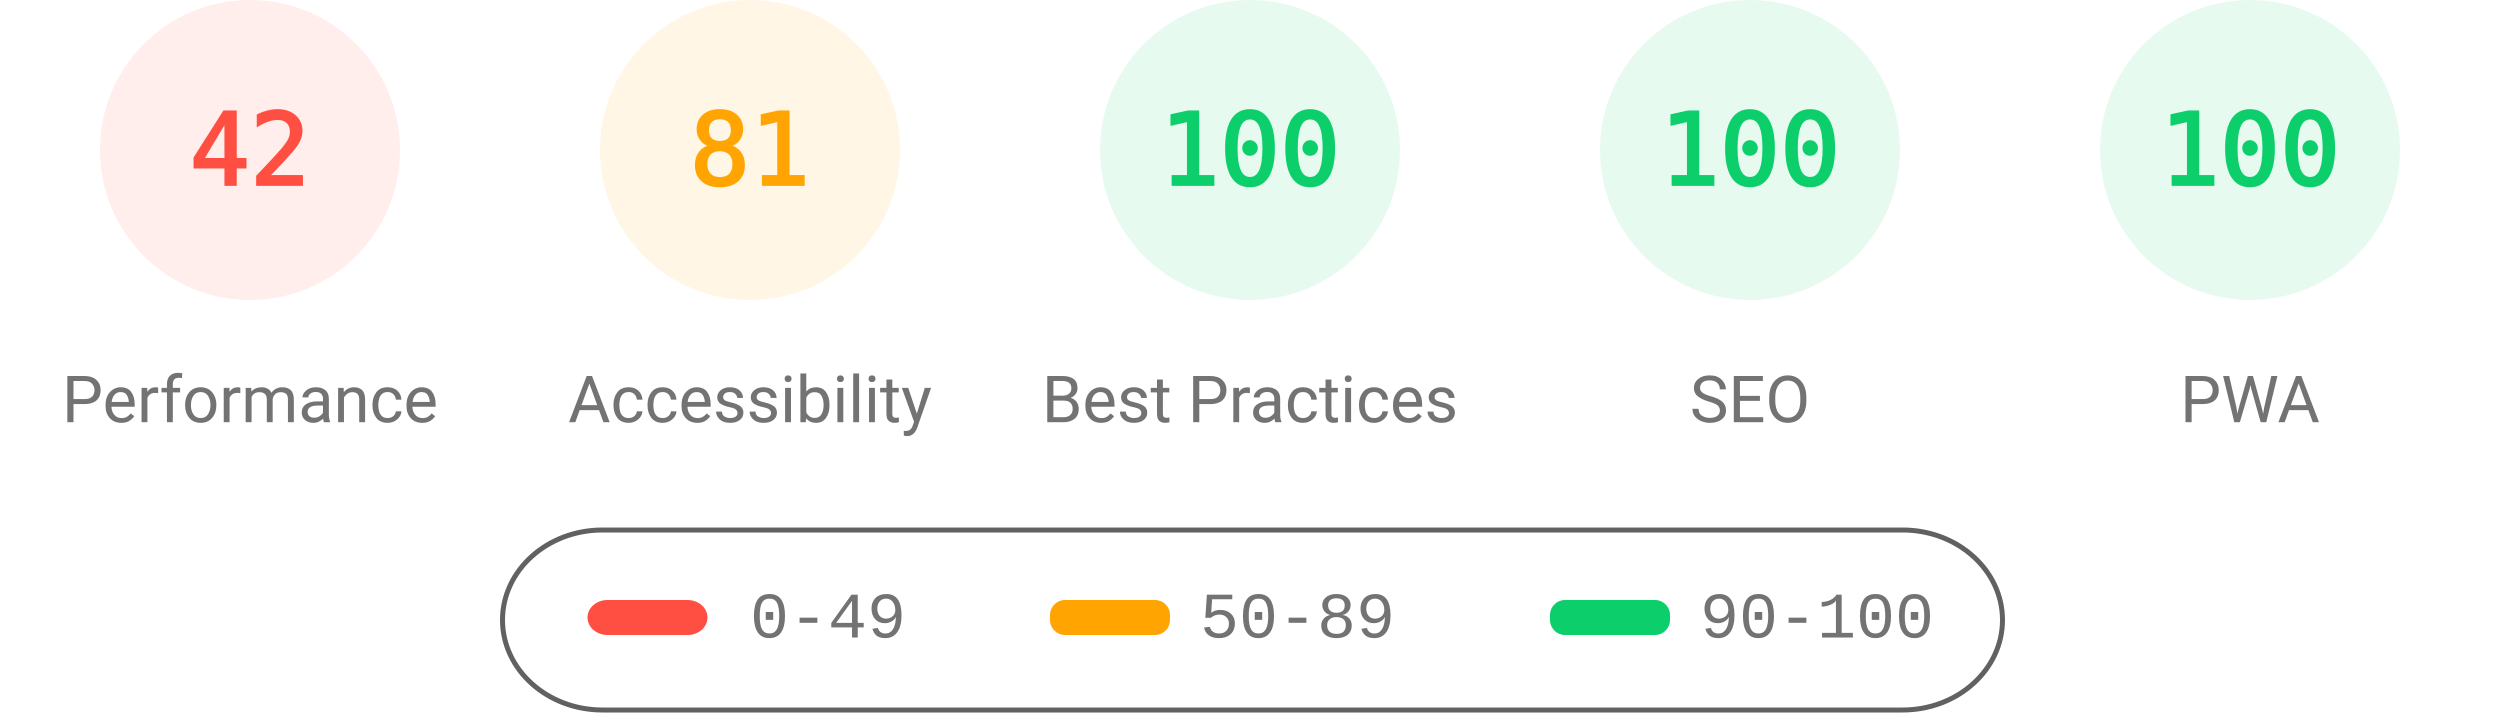
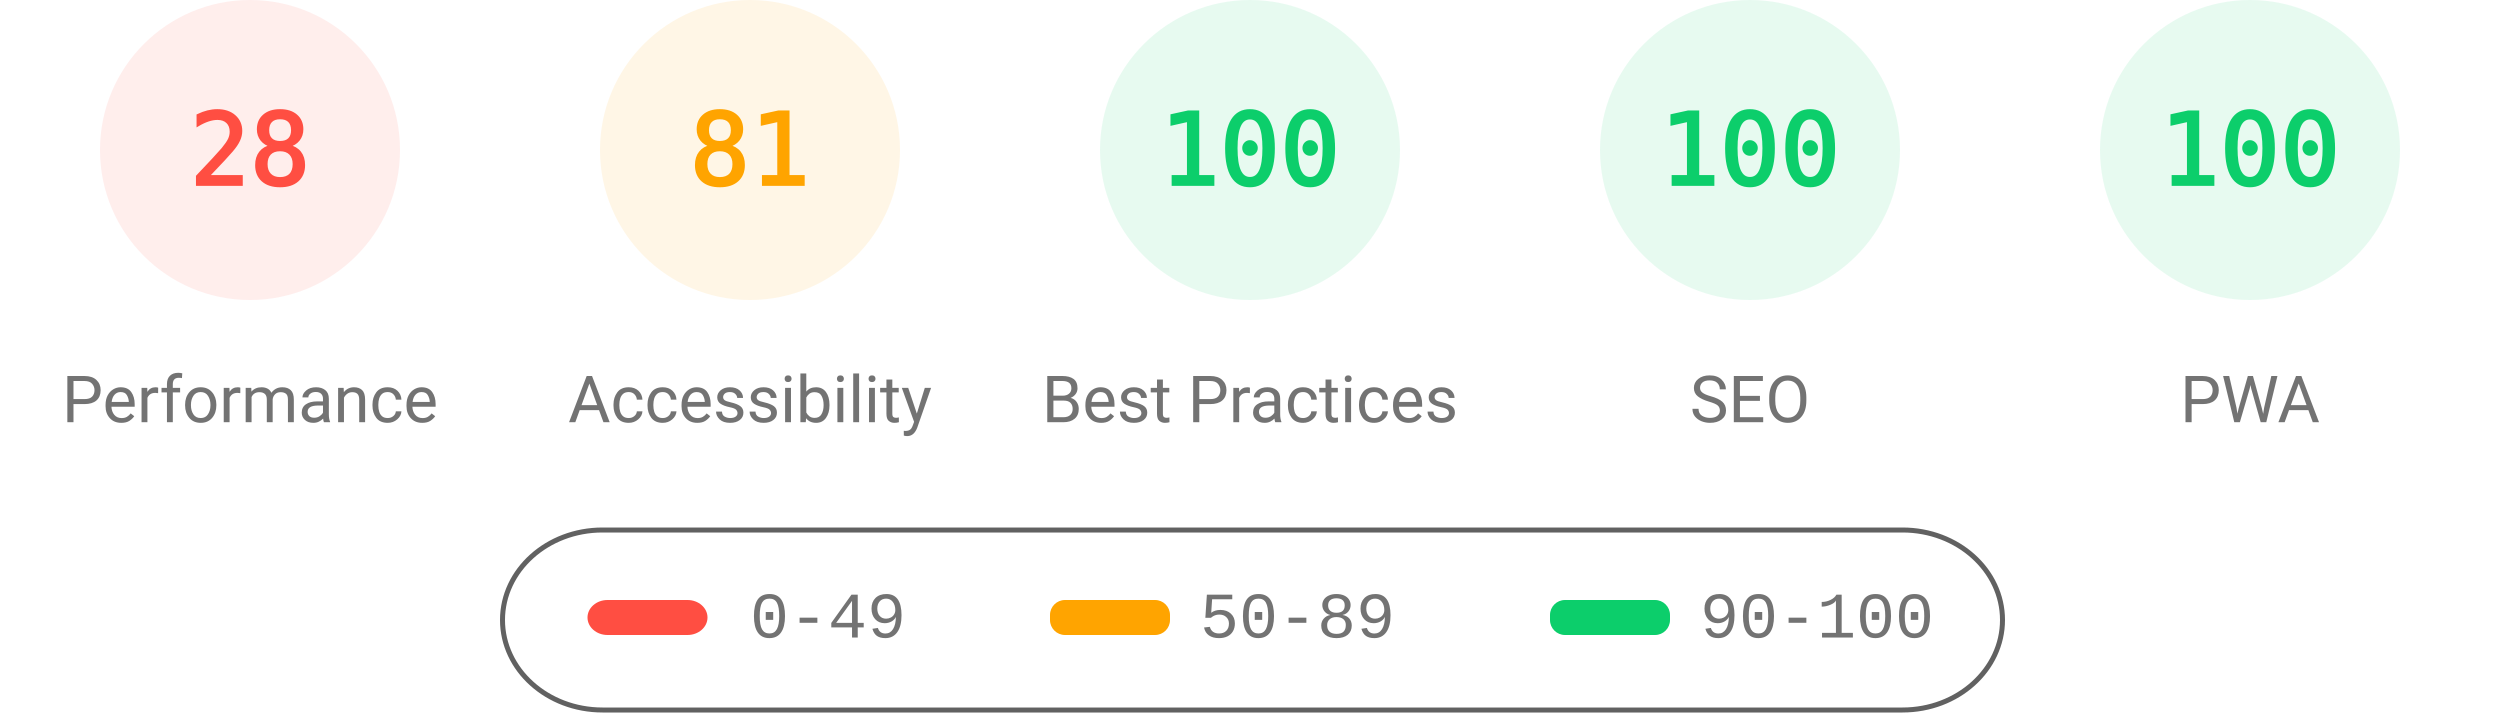
<svg xmlns="http://www.w3.org/2000/svg" fill="none" width="1000" height="285">
  <style>.gauge-base{opacity:.1}.gauge-arc{fill:none;animation-delay:250ms;stroke-linecap:round;transform:rotate(-90deg);transform-origin:100px 60px;animation:load-gauge 1s ease forwards}.guage-text{font-size:40px;font-family:monospace;text-align:center}.guage-red{color:#ff4e42;fill:#ff4e42;stroke:#ff4e42}.guage-orange{color:#ffa400;fill:#ffa400;stroke:#ffa400}.guage-green{color:#0cce6b;fill:#0cce6b;stroke:#0cce6b}.guage-undefined{color:#5c5c5c;fill:#5c5c5c;stroke:#5c5c5c}.guage-title{color:#737373;fill:#737373;stroke:none;font-size:26px;line-height:26px;font-family:Roboto,Halvetica,Arial,sans-serif}@keyframes load-gauge{from{stroke-dasharray:0 352.858}}</style>
  <svg class="guage-div guage-perf guage-red" viewBox="0 0 200 200" width="200" height="200">
    <circle class="gauge-base" r="56" cx="100" cy="60" stroke-width="8" />
-     <circle class="gauge-arc guage-arc-1" r="56" cx="100" cy="60" stroke-width="8" style="stroke-dasharray:147.78,351.858" />
-     <text class="guage-text" x="100" y="60" alignment-baseline="central" dominant-baseline="central" text-anchor="middle">42</text>
+     <circle class="gauge-arc guage-arc-1" r="56" cx="100" cy="60" stroke-width="8" style="stroke-dasharray:98.52,351.858" />
+     <text class="guage-text" x="100" y="60" alignment-baseline="central" dominant-baseline="central" text-anchor="middle">28</text>
    <text class="guage-title" x="100" y="160" alignment-baseline="central" dominant-baseline="central" text-anchor="middle">Performance</text>
  </svg>
  <svg class="guage-div guage-acc guage-orange" viewBox="0 0 200 200" width="200" height="200" x="200">
    <circle class="gauge-base" r="56" cx="100" cy="60" stroke-width="8" />
    <circle class="gauge-arc guage-arc-2" r="56" cx="100" cy="60" stroke-width="8" style="stroke-dasharray:285.005,351.858" />
    <text class="guage-text" x="100" y="60" alignment-baseline="central" dominant-baseline="central" text-anchor="middle">81</text>
    <text class="guage-title" x="100" y="160" alignment-baseline="central" dominant-baseline="central" text-anchor="middle">Accessibility</text>
  </svg>
  <svg class="guage-div guage-best guage-green" viewBox="0 0 200 200" width="200" height="200" x="400">
    <circle class="gauge-base" r="56" cx="100" cy="60" stroke-width="8" />
    <circle class="gauge-arc guage-arc-3" r="56" cx="100" cy="60" stroke-width="8" style="stroke-dasharray:351.858,351.858" />
    <text class="guage-text" x="100" y="60" alignment-baseline="central" dominant-baseline="central" text-anchor="middle">100</text>
    <text class="guage-title" x="100" y="160" alignment-baseline="central" dominant-baseline="central" text-anchor="middle">Best Practices</text>
  </svg>
  <svg class="guage-div guage-seo guage-green" viewBox="0 0 200 200" width="200" height="200" x="600">
    <circle class="gauge-base" r="56" cx="100" cy="60" stroke-width="8" />
    <circle class="gauge-arc guage-arc-4" r="56" cx="100" cy="60" stroke-width="8" style="stroke-dasharray:351.858,351.858" />
    <text class="guage-text" x="100" y="60" alignment-baseline="central" dominant-baseline="central" text-anchor="middle">100</text>
    <text class="guage-title" x="100" y="160" alignment-baseline="central" dominant-baseline="central" text-anchor="middle">SEO</text>
  </svg>
  <svg class="guage-div guage-pwa guage-green" viewBox="0 0 200 200" width="200" height="200" x="800">
    <circle class="gauge-base" r="56" cx="100" cy="60" stroke-width="8" />
    <circle class="gauge-arc guage-arc-4" r="56" cx="100" cy="60" stroke-width="8" style="stroke-dasharray:351.858,351.858" />
    <text class="guage-text" x="100" y="60" alignment-baseline="central" dominant-baseline="central" text-anchor="middle">100</text>
    <text class="guage-title" x="100" y="160" alignment-baseline="central" dominant-baseline="central" text-anchor="middle">PWA</text>
  </svg>
  <svg width="604" height="76" x="200" y="210">
    <path fill="none" id="canvas_background" d="M-1-1h604v80H-1z" />
    <rect fill-opacity="0" stroke="#616161" stroke-width="2" rx="40" id="svg_2" height="72" width="600" y="2" x="1" fill="#000" />
    <rect stroke="#000" rx="8" id="svg_3" height="14" width="48" y="30" x="35" stroke-opacity="null" stroke-width="0" fill="#ff4e42" />
    <rect stroke="#000" rx="6" id="svg_4" height="14" width="48" y="30" x="220" stroke-opacity="null" stroke-width="0" fill="#ffa400" />
    <rect stroke="#000" rx="6" id="svg_5" height="14" width="48" y="30" x="420" stroke-opacity="null" stroke-width="0" fill="#0cce6b" />
    <text xml:space="preserve" text-anchor="start" font-family="'Courier New', Courier, monospace" font-size="26" id="svg_6" y="45" x="100" stroke-opacity="null" stroke-width="0" stroke="#000" fill="#737373">0-49</text>
    <text xml:space="preserve" text-anchor="start" font-family="'Courier New', Courier, monospace" font-size="26" id="svg_7" y="45" x="280" stroke-opacity="null" stroke-width="0" stroke="#000" fill="#737373">50-89</text>
    <text xml:space="preserve" text-anchor="start" font-family="'Courier New', Courier, monospace" font-size="26" id="svg_8" y="45" x="480" stroke-opacity="null" stroke-width="0" stroke="#000" fill="#737373">90-100</text>
  </svg>
</svg>
